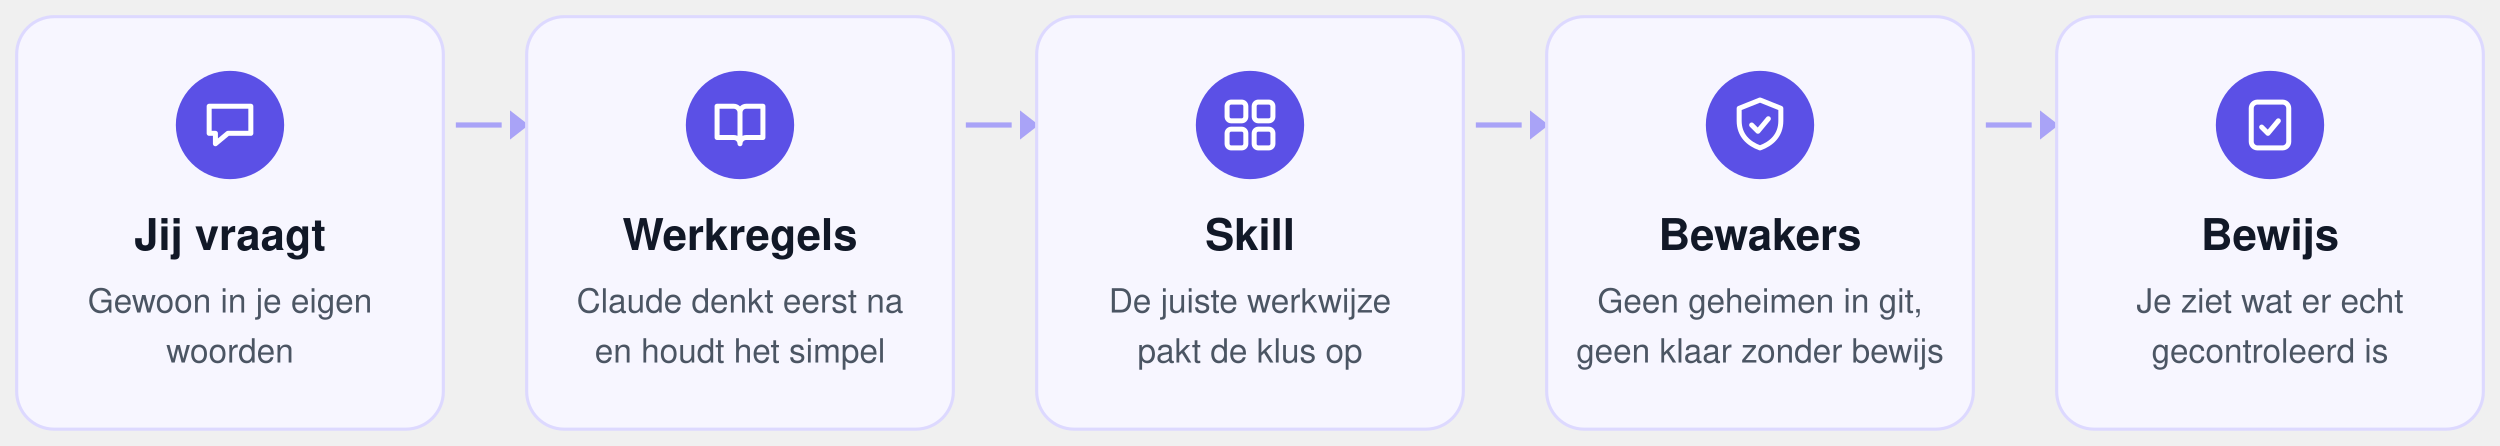
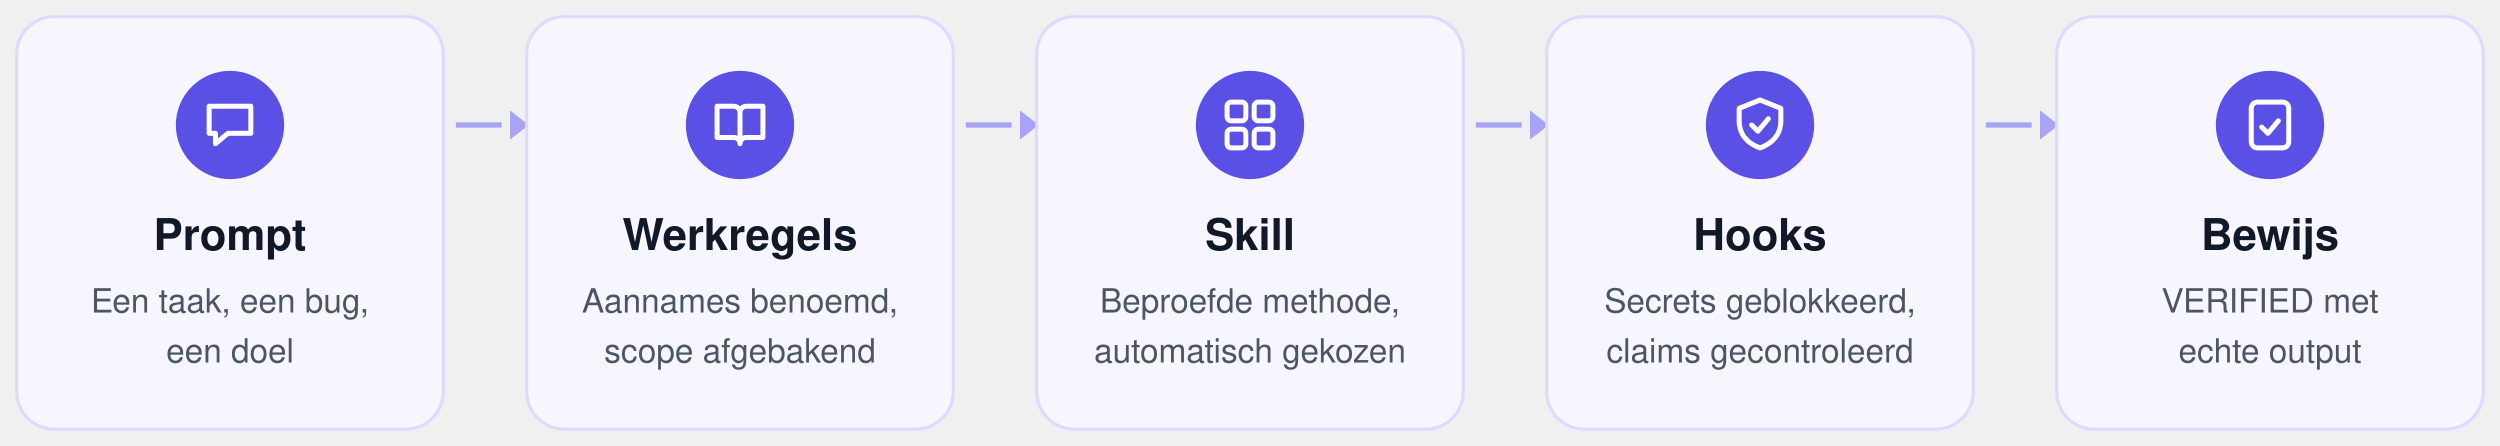
- <svg xmlns="http://www.w3.org/2000/svg" viewBox="0 0 1200 214" width="1200" height="214" role="img" aria-label="Zo werkt het: van vraag tot bewezen resultaat">
+ <svg xmlns="http://www.w3.org/2000/svg" viewBox="0 0 1200 214" width="1200" height="214" role="img" aria-label="Prompt, werkregels, skill, hooks, bewijs">
  <style>
text{font-family:-apple-system, BlinkMacSystemFont, 'Segoe UI', Helvetica, Arial, sans-serif}
.card{fill:#F7F6FF;stroke:#DDD9FF;stroke-width:1.5}
.hero{fill:url(#g)}
.t{fill:#111827}.m{fill:#4B5563}.w{fill:#FFFFFF}.wm{fill:#E4E1FF}
.acc{fill:#5B50E6}
.line{stroke:#A9A3F7;stroke-width:2.5;fill:none}.arrow{fill:#A9A3F7}
.ico{stroke:#FFFFFF;stroke-width:2.4;fill:none;stroke-linecap:round;stroke-linejoin:round}
@media (prefers-color-scheme: dark){
.card{fill:#161B22;stroke:#30363D}
.t{fill:#F0F6FC}.m{fill:#9DA7B3}
.acc{fill:#7C73FF}
.line{stroke:#4D47A8}.arrow{fill:#4D47A8}
}
</style>
  <defs>
    <linearGradient id="g" x1="0" y1="0" x2="1" y2="1">
      <stop offset="0" stop-color="#5B50E6" />
      <stop offset="1" stop-color="#2E2A8C" />
    </linearGradient>
  </defs>
  <rect x="8.0" y="8" width="204.8" height="198" rx="18" class="card" />
  <circle cx="110.4" cy="60" r="26" class="acc" />
  <g transform="translate(110.4 60)">
    <path class="ico" d="M-10 -9h20v13h-11l-6 5v-5h-3z" />
  </g>
-   <text x="110.4" y="120" class="t" font-size="21" font-weight="700" text-anchor="middle">Jij vraagt</text>
-   <text x="110.4" y="150" class="m" font-size="16" font-weight="400" text-anchor="middle">Gewoon in je eigen</text>
-   <text x="110.4" y="174" class="m" font-size="16" font-weight="400" text-anchor="middle">woorden</text>
+   <text x="110.4" y="120" class="t" font-size="21" font-weight="700" text-anchor="middle">Prompt</text>
+   <text x="110.4" y="150" class="m" font-size="16" font-weight="400" text-anchor="middle">Een taak, een bug,</text>
+   <text x="110.4" y="174" class="m" font-size="16" font-weight="400" text-anchor="middle">een doel</text>
  <path class="line" d="M218.8 60h22" />
  <path class="arrow" d="M244.8 53l9 7l-9 7z" />
  <rect x="252.8" y="8" width="204.8" height="198" rx="18" class="card" />
  <circle cx="355.2" cy="60" r="26" class="acc" />
  <g transform="translate(355.2 60)">
    <path class="ico" d="M-11 -9h8a3 3 0 0 1 3 3v15a3 3 0 0 0-3-3h-8zM11 -9h-8a3 3 0 0 0-3 3v15a3 3 0 0 1 3-3h8z" />
  </g>
  <text x="355.2" y="120" class="t" font-size="21" font-weight="700" text-anchor="middle">Werkregels</text>
-   <text x="355.2" y="150" class="m" font-size="16" font-weight="400" text-anchor="middle">Claude denkt eerst na</text>
-   <text x="355.2" y="174" class="m" font-size="16" font-weight="400" text-anchor="middle">en houdt het simpel</text>
+   <text x="355.2" y="150" class="m" font-size="16" font-weight="400" text-anchor="middle">Aannames benoemd,</text>
+   <text x="355.2" y="174" class="m" font-size="16" font-weight="400" text-anchor="middle">scope afgebakend</text>
  <path class="line" d="M463.6 60h22" />
  <path class="arrow" d="M489.6 53l9 7l-9 7z" />
  <rect x="497.6" y="8" width="204.8" height="198" rx="18" class="card" />
  <circle cx="600.0" cy="60" r="26" class="acc" />
  <g transform="translate(600.0 60)">
    <rect class="ico" x="-11" y="-11" width="9" height="9" rx="2" />
    <rect class="ico" x="2" y="-11" width="9" height="9" rx="2" />
    <rect class="ico" x="-11" y="2" width="9" height="9" rx="2" />
    <rect class="ico" x="2" y="2" width="9" height="9" rx="2" />
  </g>
  <text x="600.0" y="120" class="t" font-size="21" font-weight="700" text-anchor="middle">Skill</text>
-   <text x="600.0" y="150" class="m" font-size="16" font-weight="400" text-anchor="middle">De juiste werkwijze</text>
-   <text x="600.0" y="174" class="m" font-size="16" font-weight="400" text-anchor="middle">pakt de klus op</text>
+   <text x="600.0" y="150" class="m" font-size="16" font-weight="400" text-anchor="middle">Beproefde methode,</text>
+   <text x="600.0" y="174" class="m" font-size="16" font-weight="400" text-anchor="middle">automatisch gekozen</text>
  <path class="line" d="M708.4 60h22" />
  <path class="arrow" d="M734.4 53l9 7l-9 7z" />
  <rect x="742.4" y="8" width="204.8" height="198" rx="18" class="card" />
  <circle cx="844.8" cy="60" r="26" class="acc" />
  <g transform="translate(844.8 60)">
    <path class="ico" d="M0 -12l10 4v6c0 7-4.5 11-10 13c-5.5-2-10-6-10-13v-6z" />
    <path class="ico" d="M-4 0l3 3l5-6" />
  </g>
-   <text x="844.8" y="120" class="t" font-size="21" font-weight="700" text-anchor="middle">Bewakers</text>
-   <text x="844.8" y="150" class="m" font-size="16" font-weight="400" text-anchor="middle">Geen geheimen in git,</text>
-   <text x="844.8" y="174" class="m" font-size="16" font-weight="400" text-anchor="middle">geen klaar zonder bewijs</text>
+   <text x="844.8" y="120" class="t" font-size="21" font-weight="700" text-anchor="middle">Hooks</text>
+   <text x="844.8" y="150" class="m" font-size="16" font-weight="400" text-anchor="middle">Secrets geblokkeerd,</text>
+   <text x="844.8" y="174" class="m" font-size="16" font-weight="400" text-anchor="middle">claims gecontroleerd</text>
  <path class="line" d="M953.2 60h22" />
  <path class="arrow" d="M979.2 53l9 7l-9 7z" />
  <rect x="987.2" y="8" width="204.8" height="198" rx="18" class="card" />
  <circle cx="1089.6" cy="60" r="26" class="acc" />
  <g transform="translate(1089.6 60)">
    <rect class="ico" x="-9" y="-11" width="18" height="22" rx="3" />
    <path class="ico" d="M-4 1l3 3l5-6" />
  </g>
  <text x="1089.6" y="120" class="t" font-size="21" font-weight="700" text-anchor="middle">Bewijs</text>
-   <text x="1089.6" y="150" class="m" font-size="16" font-weight="400" text-anchor="middle">Je ziet wat er echt</text>
-   <text x="1089.6" y="174" class="m" font-size="16" font-weight="400" text-anchor="middle">gecontroleerd is</text>
+   <text x="1089.6" y="150" class="m" font-size="16" font-weight="400" text-anchor="middle">VERIFIED met</text>
+   <text x="1089.6" y="174" class="m" font-size="16" font-weight="400" text-anchor="middle">echte output</text>
</svg>
